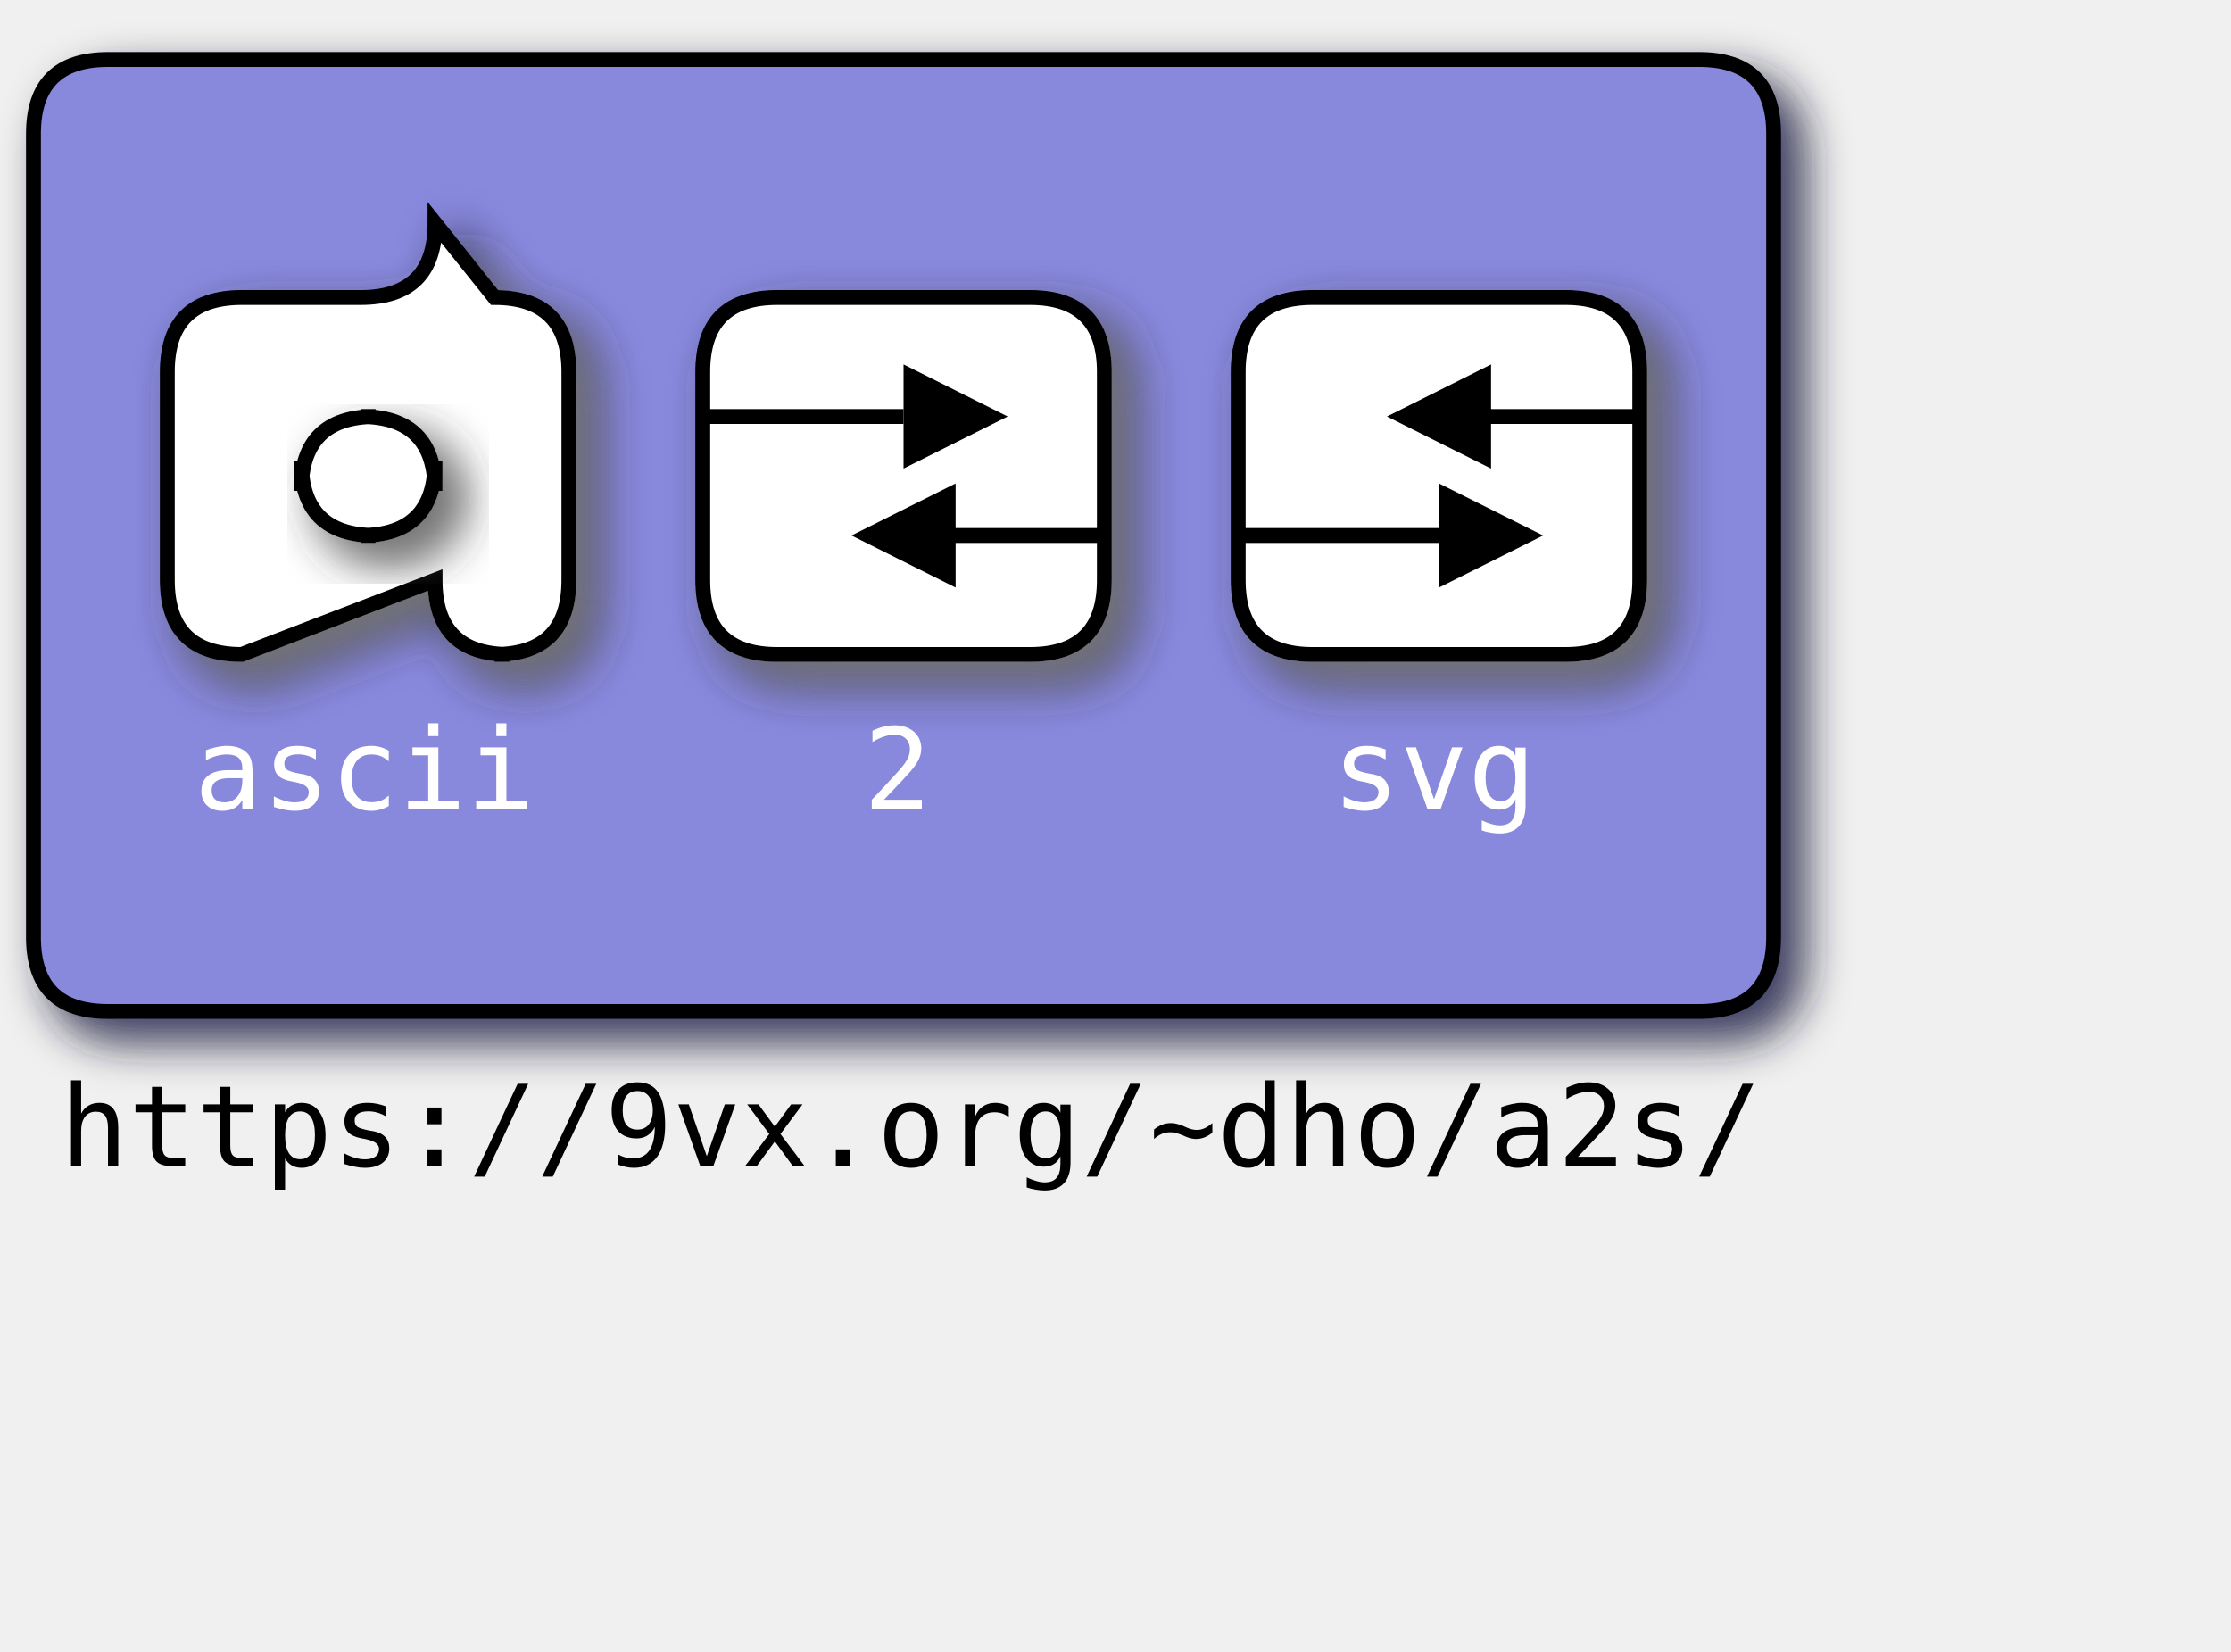
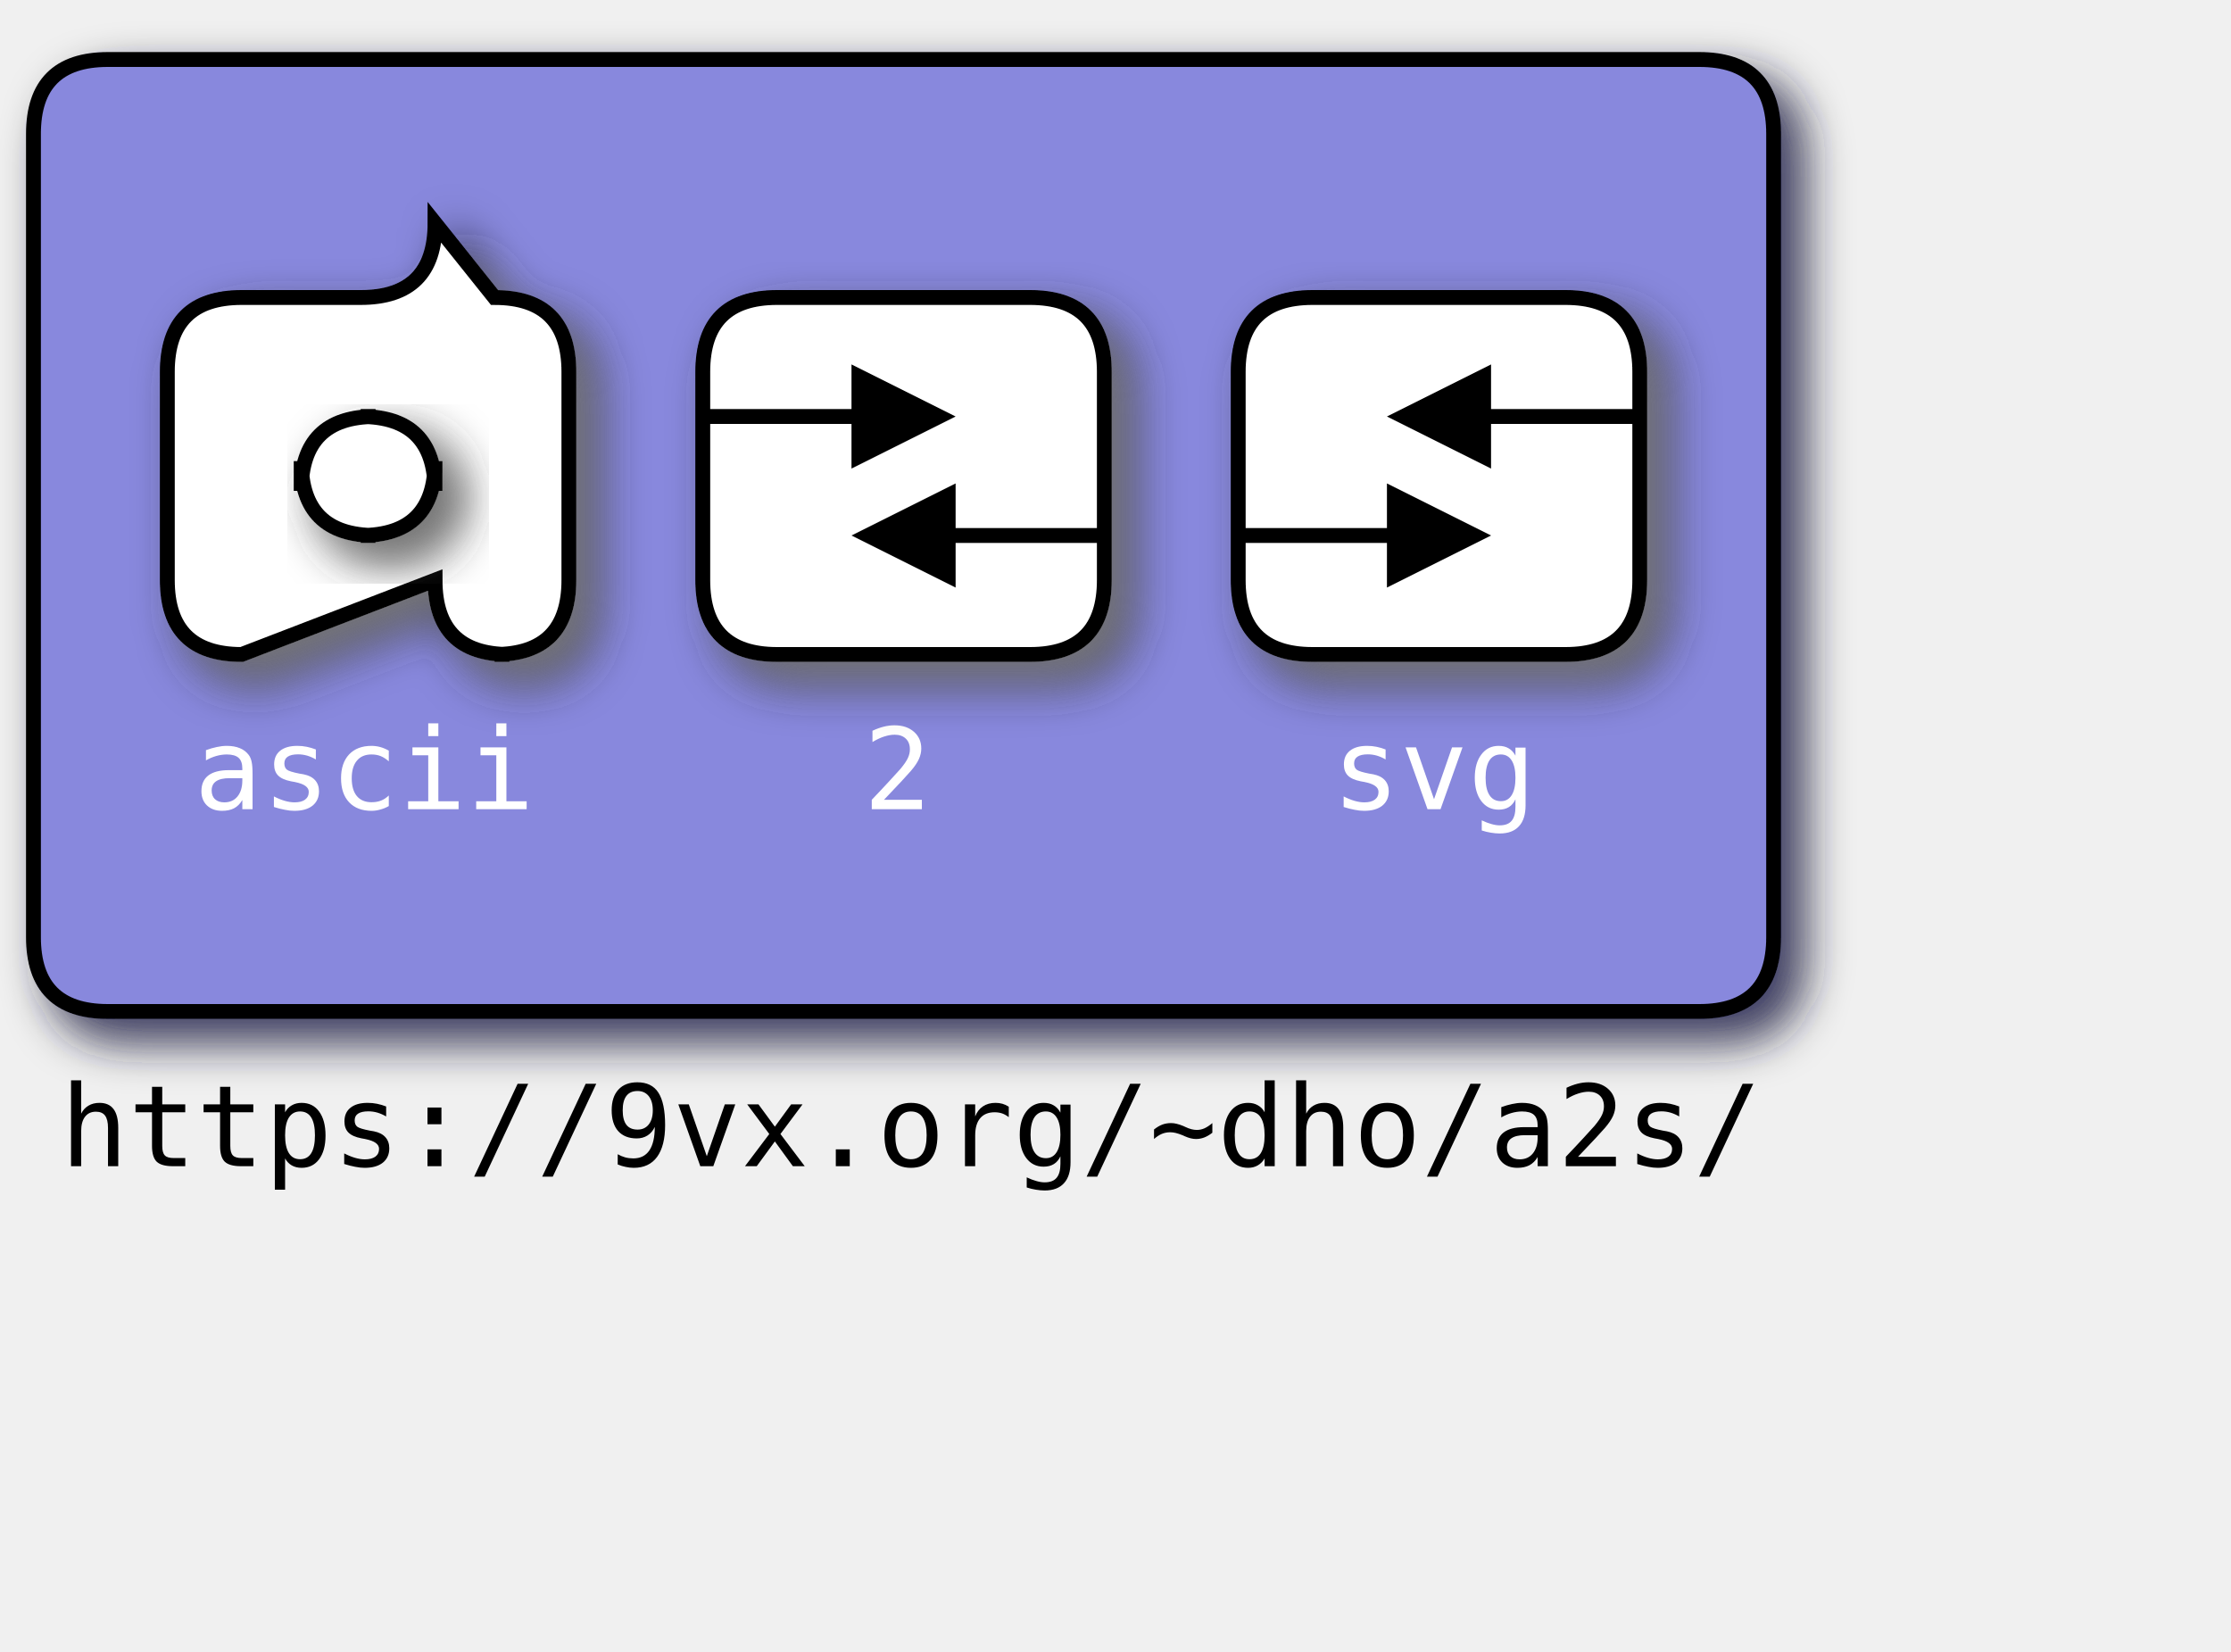
<svg xmlns="http://www.w3.org/2000/svg" width="300px" height="222px" version="1.1">
  <defs>
    <filter id="dsFilter" width="150%" height="150%">
      <feOffset result="offOut" in="SourceGraphic" dx="3" dy="3" />
      <feColorMatrix result="matrixOut" in="offOut" type="matrix" values="0.2 0 0 0 0 0 0.2 0 0 0 0 0 0.2 0 0 0 0 0 1 0" />
      <feGaussianBlur result="blurOut" in="matrixOut" stdDeviation="3" />
      <feBlend in="SourceGraphic" in2="blurOut" mode="normal" />
    </filter>
    <marker id="iPointer" viewBox="0 0 10 10" refX="5" refY="5" markerUnits="strokeWidth" markerWidth="8" markerHeight="7" orient="auto">
      <path d="M 10 0 L 10 10 L 0 5 z" />
    </marker>
-     <marker id="Pointer" viewBox="0 0 10 10" refX="0" refY="5" markerUnits="strokeWidth" markerWidth="8" markerHeight="7" orient="auto">
+     <marker id="Pointer" viewBox="0 0 10 10" refX="5" refY="5" markerUnits="strokeWidth" markerWidth="8" markerHeight="7" orient="auto">
      <path d="M 0 0 L 10 5 L 0 10 z" />
    </marker>
  </defs>
  <g id="boxes" stroke="black" stroke-width="2" fill="none">
    <g id="groupLogo">
      <path id="pathLogo" filter="url(#dsFilter)" fill="#88d" d="M 4.5 18 Q 4.5 8 14.5 8 L 228.5 8 Q 238.5 8 238.5 18 L 238.5 126 Q 238.5 136 228.5 136 L 14.5 136 Q 4.5 136 4.5 126 Z" />
      <text x="26.1" y="108.8" id="textLogo" fill="#fff" stroke="none" style="font-family:Consolas,Monaco,Anonymous Pro,Anonymous,Bitstream Sans Mono,monospace;font-size:15.2px">ascii </text>
      <text x="116.1" y="108.8" id="textLogo" fill="#fff" stroke="none" style="font-family:Consolas,Monaco,Anonymous Pro,Anonymous,Bitstream Sans Mono,monospace;font-size:15.2px">2</text>
      <text x="179.1" y="108.8" id="textLogo" fill="#fff" stroke="none" style="font-family:Consolas,Monaco,Anonymous Pro,Anonymous,Bitstream Sans Mono,monospace;font-size:15.2px">svg </text>
    </g>
    <g id="group2">
      <path id="path2" filter="url(#dsFilter)" fill="#fff" d="M 22.5 50 Q 22.5 40 32.5 40 L 48.5 40 Q 58.5 40 58.5 30 L 66.5 40 Q 76.5 40 76.5 50 L 76.5 78 Q 76.5 88 66.5 88 L 68.5 88 Q 58.5 88 58.5 78 L 32.5 88 Q 22.5 88 22.5 78 Z" />
    </g>
    <g id="group5">
      <path id="path5" filter="url(#dsFilter)" fill="#fff" d="M 94.5 50 Q 94.5 40 104.5 40 L 138.5 40 Q 148.5 40 148.5 50 L 148.5 78 Q 148.5 88 138.5 88 L 104.5 88 Q 94.5 88 94.5 78 Z" />
    </g>
    <g id="group7">
      <path id="path7" filter="url(#dsFilter)" fill="#fff" d="M 166.5 50 Q 166.5 40 176.5 40 L 210.5 40 Q 220.5 40 220.5 50 L 220.5 78 Q 220.5 88 210.5 88 L 176.5 88 Q 166.5 88 166.5 78 Z" />
    </g>
    <g id="group9">
      <path id="path9" filter="url(#dsFilter)" fill="#fff" d="M 40.5 66 Q 40.5 56 50.5 56 L 48.5 56 Q 58.5 56 58.5 66 L 58.5 62 Q 58.5 72 48.5 72 L 50.5 72 Q 40.5 72 40.5 62 Z" />
    </g>
  </g>
  <g id="lines" stroke="black" stroke-width="2" fill="none">
    <g id="group148">
      <path id="path148" marker-end="url(#Pointer)" d="M 94.5 56 L 121.5 56 " />
    </g>
    <g id="group185">
      <path id="path185" marker-start="url(#iPointer)" d="M 121.5 72 L 148.5 72 " />
    </g>
    <g id="group245">
      <path id="path245" marker-end="url(#Pointer)" d="M 166.5 72 L 193.5 72 " />
    </g>
    <g id="group280">
      <path id="path280" marker-start="url(#iPointer)" d="M 193.5 56 L 220.5 56 " />
    </g>
  </g>
  <g id="text" fill="black" style="font-family:Consolas,Monaco,Anonymous Pro,Anonymous,Bitstream Sans Mono,monospace;font-size:15.2px">
    <text x="8.1" y="156.8" id="text3" fill="#000">https://9vx.org/~dho/a2s/ </text>
  </g>
</svg>
